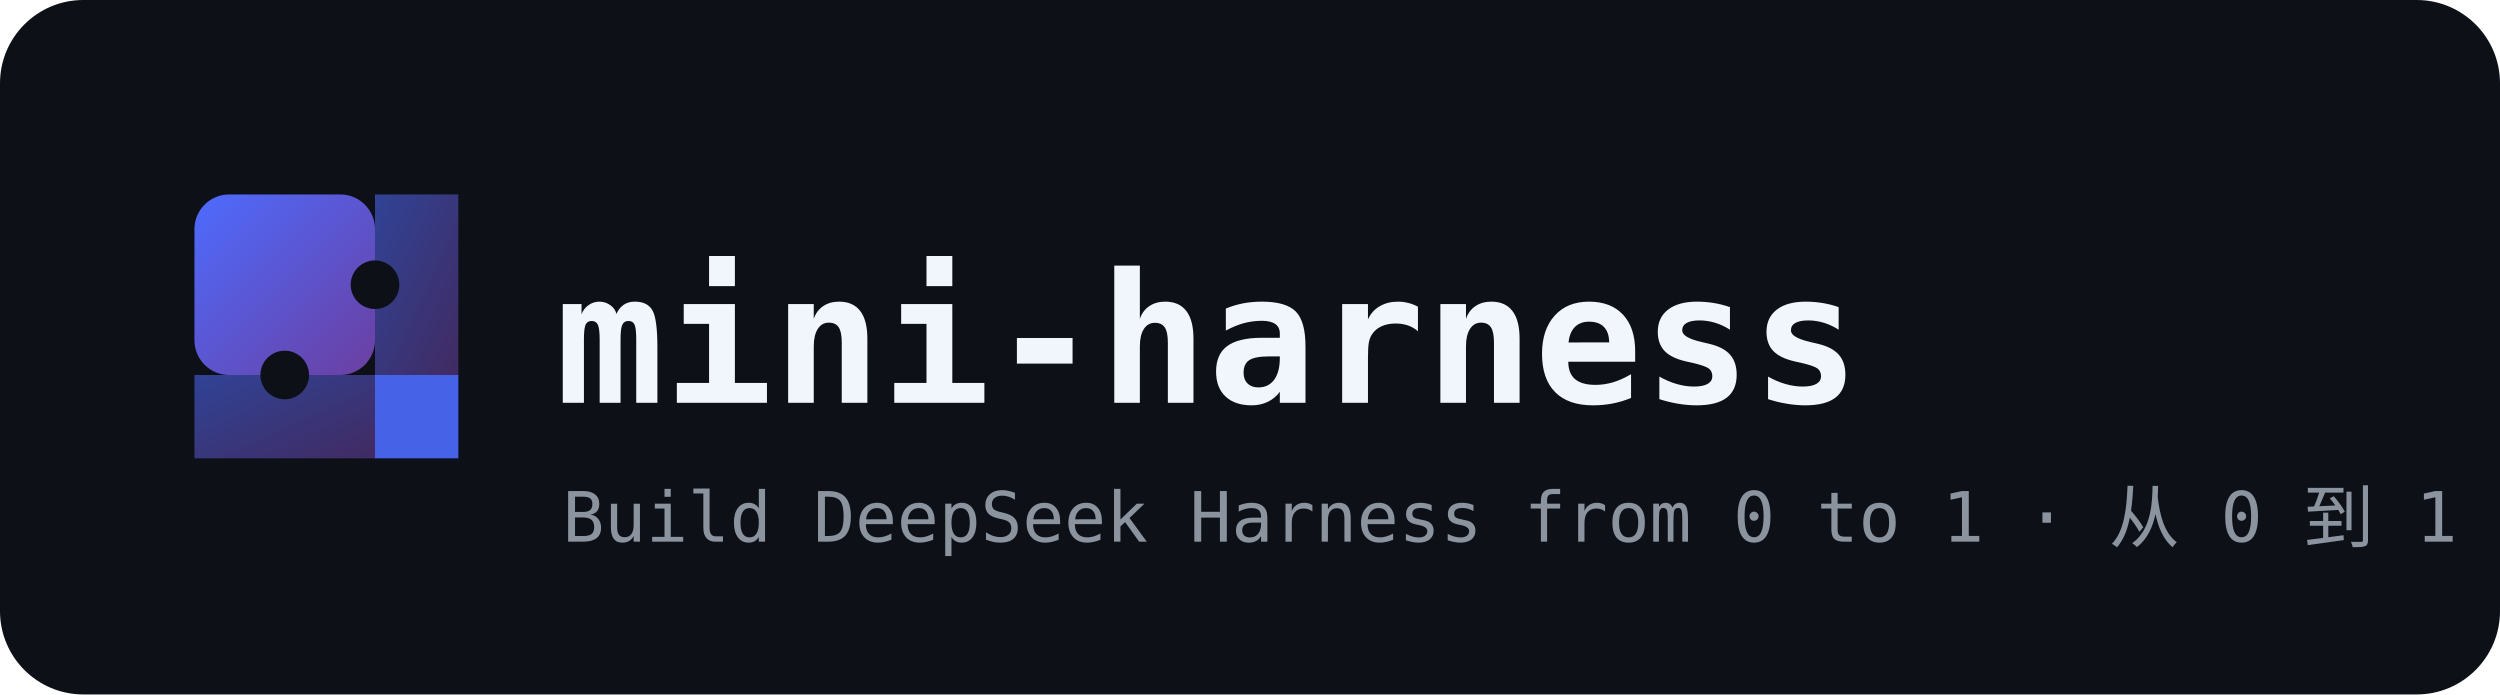
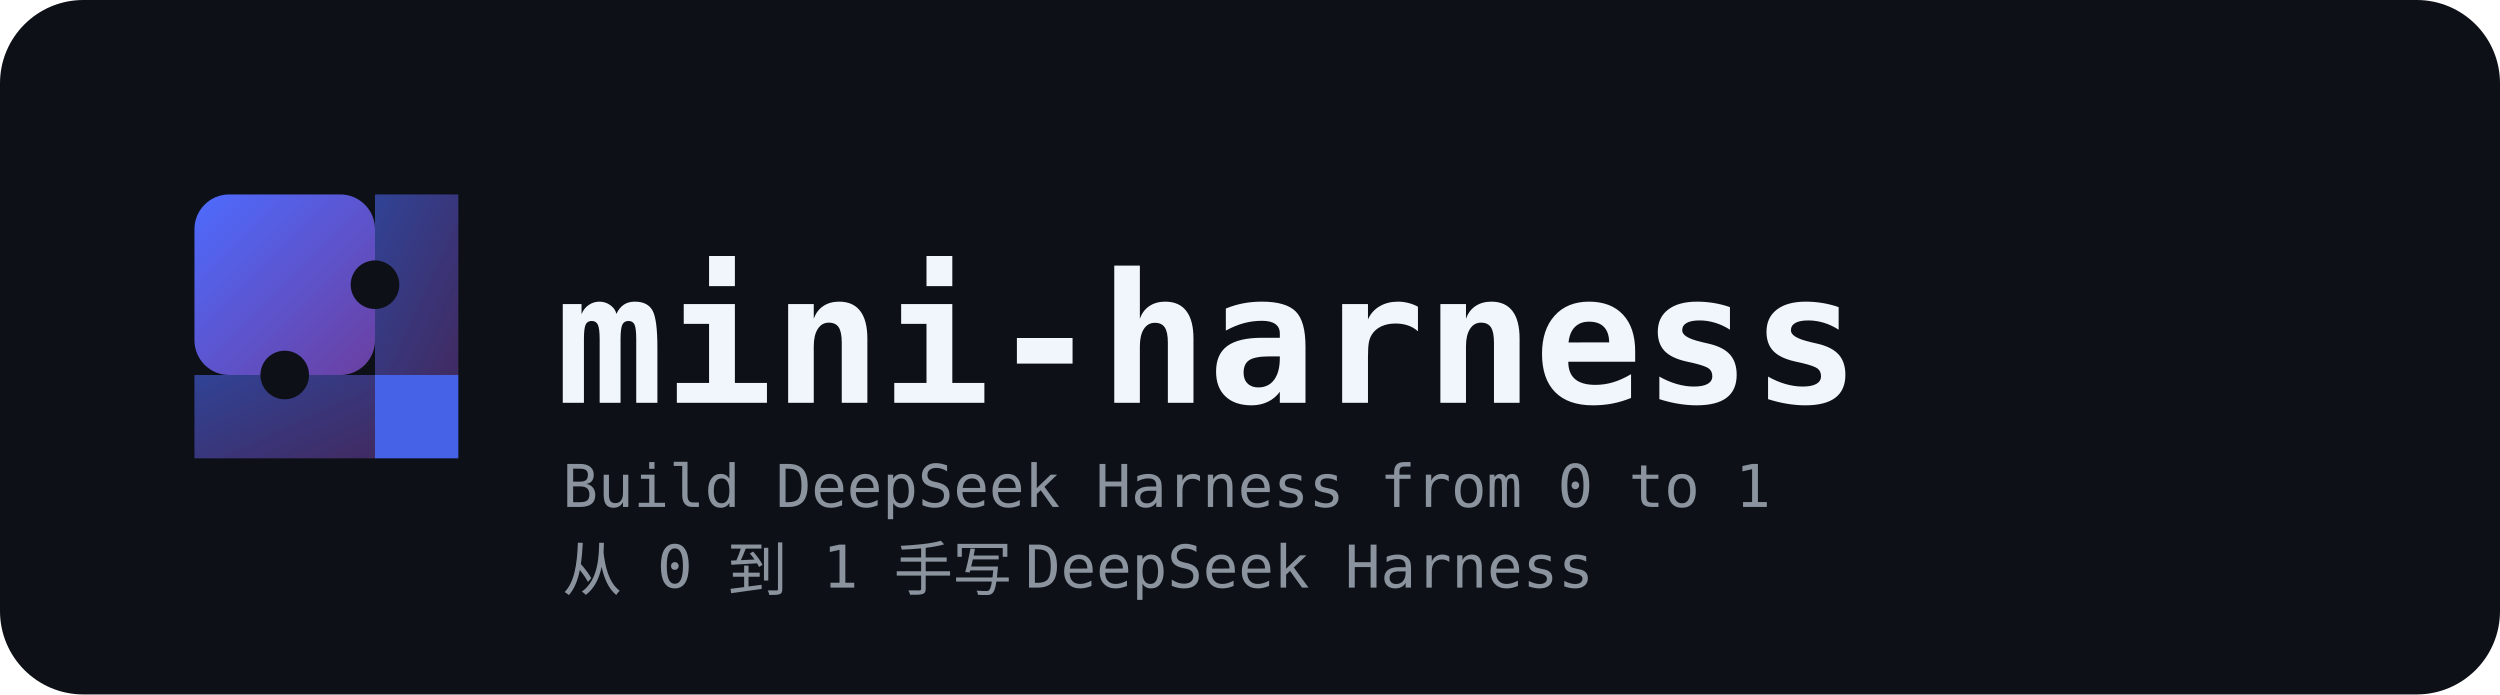
<svg xmlns="http://www.w3.org/2000/svg" viewBox="0 0 720 200" width="720" height="200">
  <defs>
    <linearGradient id="g" x1="0" y1="0" x2="1" y2="1">
      <stop offset="0" stop-color="#4d6bfe" />
      <stop offset="1" stop-color="#6b3fa0" />
    </linearGradient>
  </defs>
  <rect x="0" y="0" width="720" height="200" rx="24" fill="#0d1117" />
  <g stroke="none">
    <rect x="56" y="56" width="52" height="52" rx="10" fill="url(#g)" />
    <rect x="108" y="56" width="24" height="52" fill="url(#g)" opacity="0.55" />
    <rect x="56" y="108" width="52" height="24" fill="url(#g)" opacity="0.55" />
    <rect x="108" y="108" width="24" height="24" fill="#4d6bfe" opacity="0.9" />
    <circle cx="108" cy="82" r="7" fill="#0d1117" />
    <circle cx="82" cy="108" r="7" fill="#0d1117" />
  </g>
  <text x="160" y="116" font-family="ui-monospace, SFMono-Regular, Menlo, monospace" font-size="52" font-weight="700" fill="#f0f6fc">mini-harness</text>
-   <text x="162" y="156" font-family="ui-monospace, SFMono-Regular, Menlo, monospace" font-size="20" fill="#8b949e">Build DeepSeek Harness from 0 to 1 · 从 0 到 1 手写 DeepSeek Harness</text>
+   <text x="162" y="146" font-family="ui-monospace, SFMono-Regular, Menlo, monospace" font-size="17" fill="#8b949e">Build DeepSeek Harness from 0 to 1</text>
+   <text x="162" y="170" font-family="ui-monospace, SFMono-Regular, Menlo, monospace" font-size="17" fill="#8b949e">从 0 到 1 手写 DeepSeek Harness</text>
</svg>
